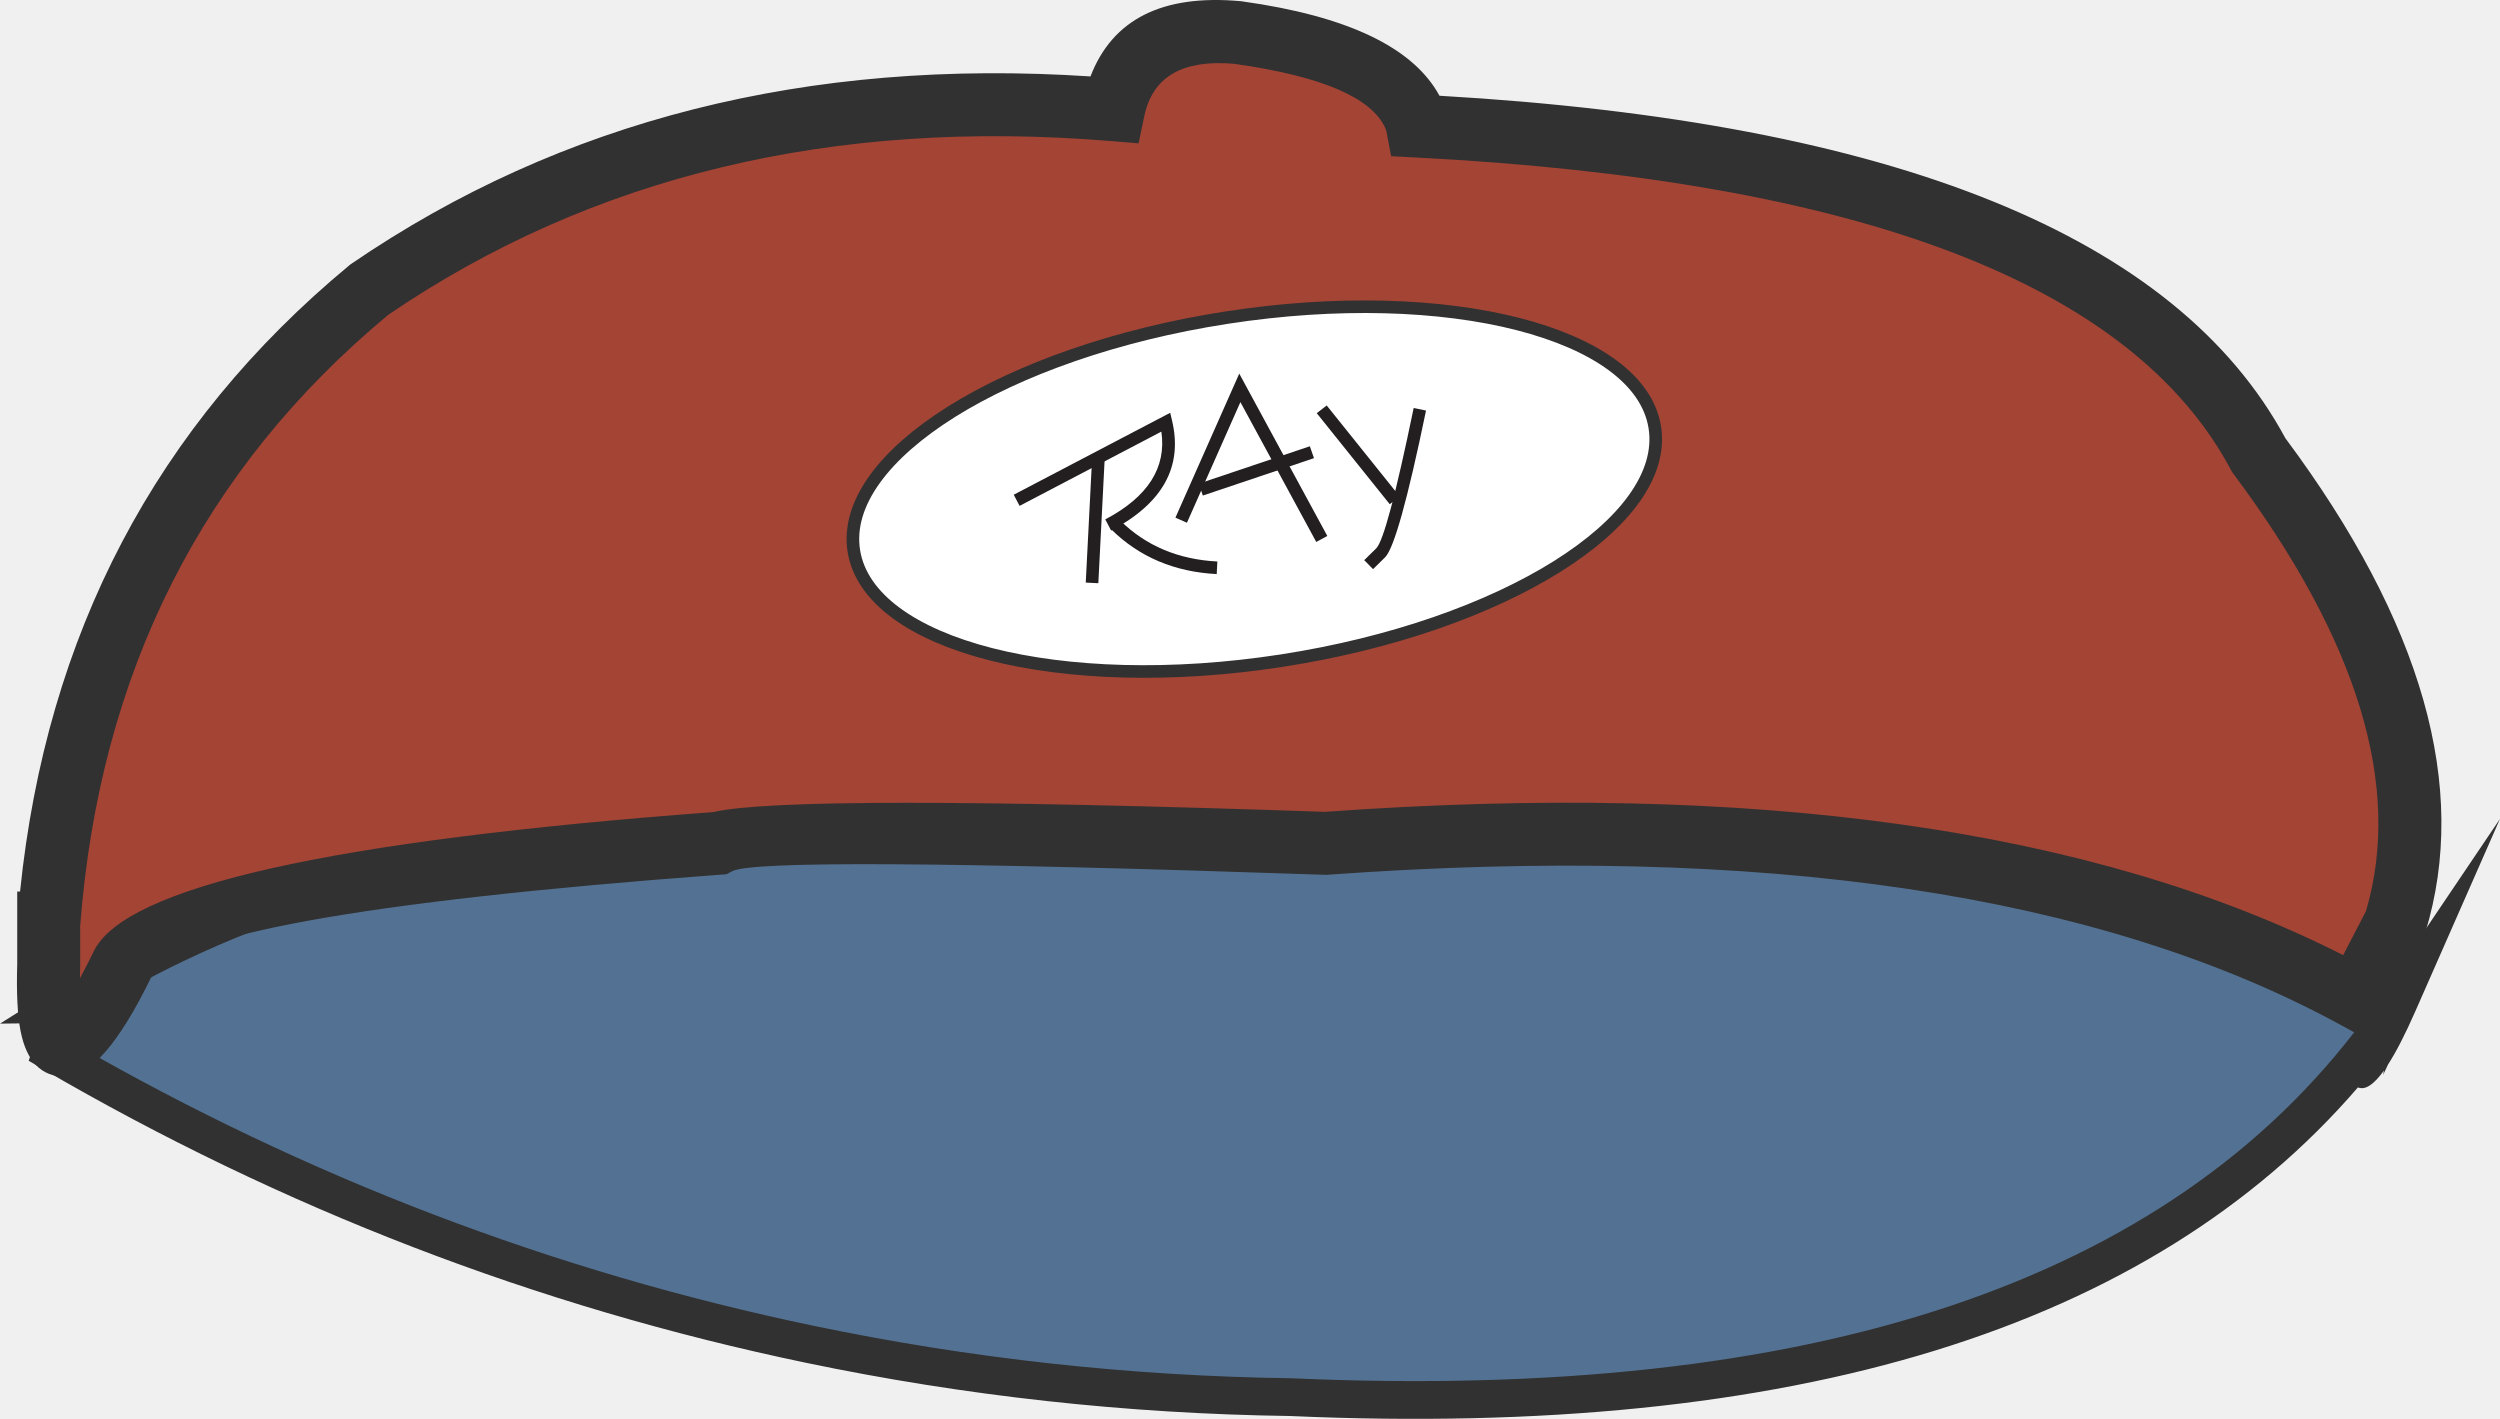
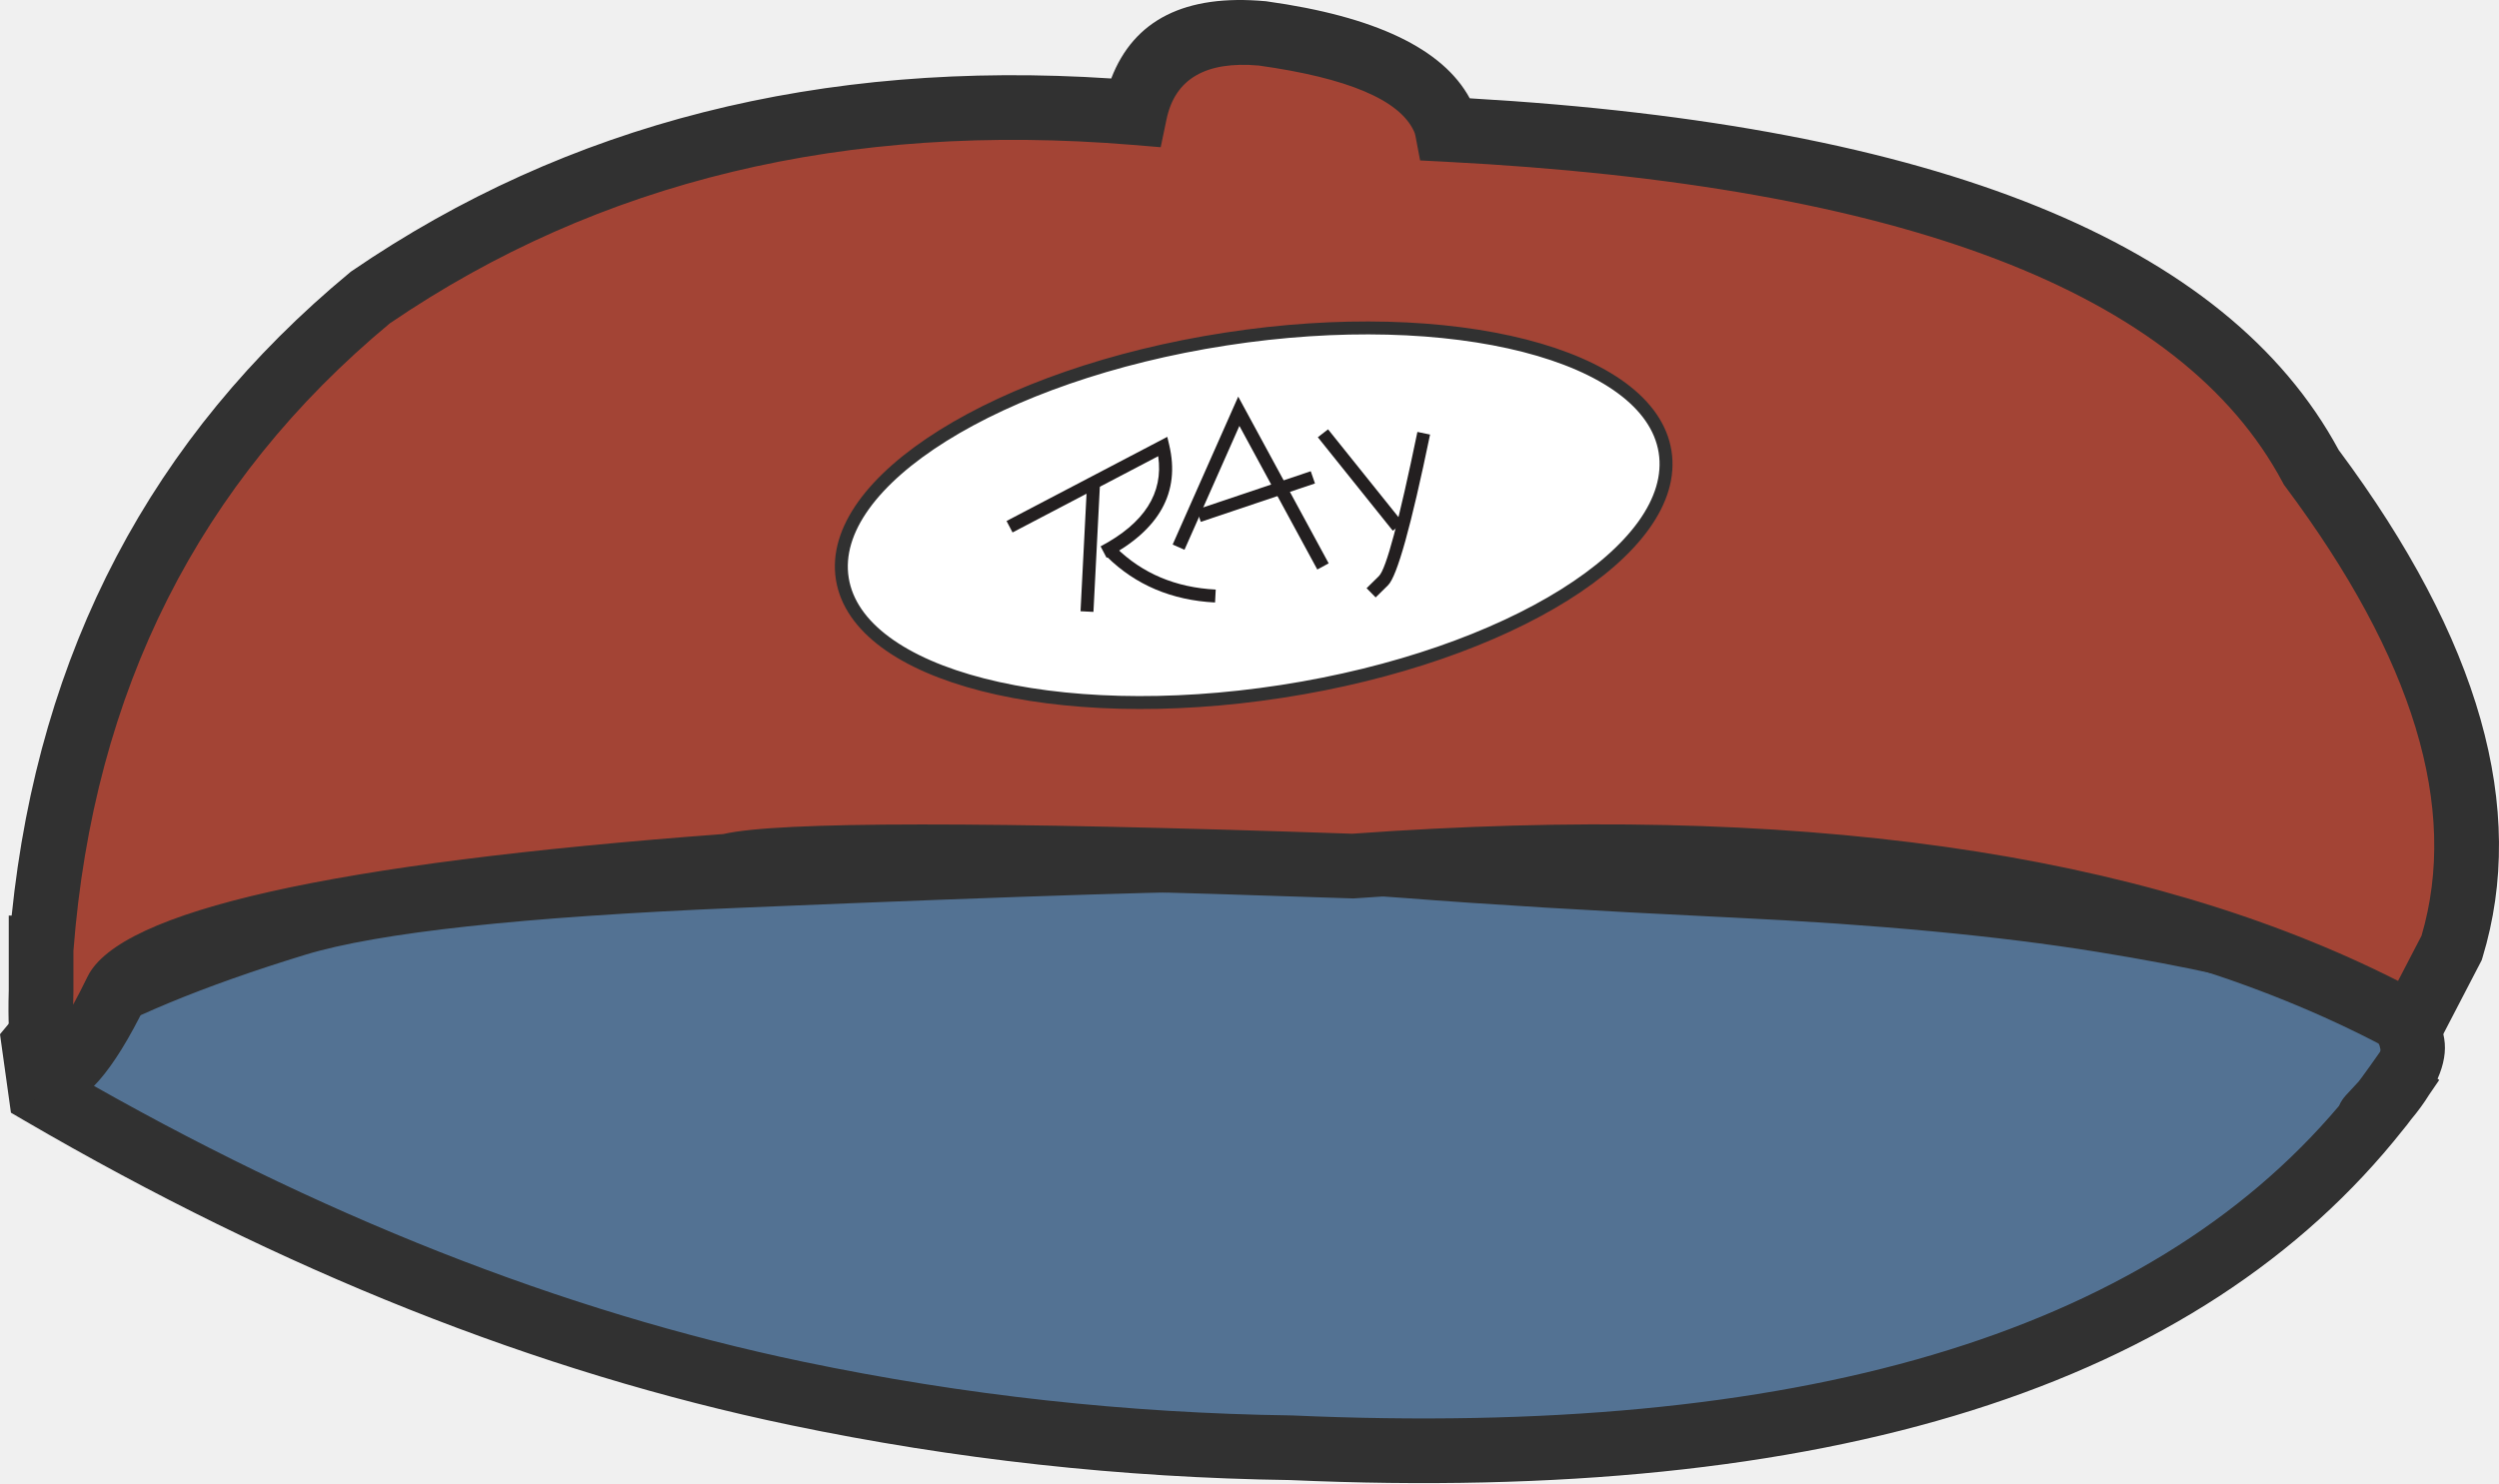
- <svg xmlns="http://www.w3.org/2000/svg" fill="none" version="1.1" width="198.561" height="112.692" viewBox="0 0 198.561 112.692">
+ <svg xmlns="http://www.w3.org/2000/svg" fill="none" version="1.1" width="193.216" height="114.7" viewBox="0 0 193.216 114.7">
  <g>
    <g>
      <g>
-         <path d="M5.31,79.736C9.703,76.976,16.557,73.206,25.537,70.456C33.459,68.036,39.215,67.566,59.636,66.716C81.846,65.786,92.951,65.316,100.405,65.436C112.211,65.636,107.513,66.056,135.733,67.416C144.276,67.826,153.184,68.196,165.225,70.146C183.927,73.176,188.686,76.546,189.204,79.736C189.591,82.106,187.699,84.916,187.842,84.976Q188.106,85.076,190.455,79.736Q167.442,113.856,102.51,110.966C91.547,110.816,78.581,109.746,64.303,106.766C38.361,101.356,18.042,91.706,4.079,83.566L5.32,79.736L5.31,79.736Z" fill="#537293" fill-opacity="1" />
-         <path d="M6.581,80.712L5.88,82.876Q33.627,98.837,64.61,105.298Q83.322,109.204,102.531,109.466L102.554,109.467L102.577,109.468Q164.576,112.227,187.696,81.041Q187.799,80.435,187.724,79.977Q186.945,75.185,164.985,71.627Q153.492,69.766,136.652,68.962Q135.991,68.93,135.661,68.915Q120.953,68.206,111.338,67.451Q105.996,67.031,100.381,66.936Q93.056,66.818,60.457,68.183L59.698,68.215Q34.587,69.26,25.976,71.891Q15.784,75.012,6.581,80.712ZM189.997,77.734Q186.405,72.058,165.465,68.666Q153.805,66.777,136.795,65.965Q136.133,65.934,135.806,65.918Q121.143,65.211,111.573,64.46Q106.139,64.033,100.429,63.937Q93.017,63.817,60.332,65.186L59.573,65.218Q43.671,65.88,37.742,66.506Q31.005,67.218,25.098,69.022Q14.263,72.34,4.512,78.466L-0,81.301L3.249,81.262L2.28,84.254L3.324,84.862Q31.953,101.552,63.997,108.235Q82.981,112.197,102.466,112.466Q162.479,115.131,187.277,86.366L187.285,86.37L187.311,86.379Q188.145,86.695,189.342,85.029Q189.328,85.154,189.296,85.287Q189.274,85.374,189.254,85.422Q189.277,85.37,189.396,85.126Q189.538,84.836,189.665,84.554Q190.636,83.05,191.828,80.34L198.56,65.038L189.997,77.734Z" fill-rule="evenodd" fill="#313131" fill-opacity="1" />
+         <path d="M3.654,79.506C8.048,76.746,13.866,74.206,22.846,71.456C30.768,69.036,36.524,68.566,56.944,67.716C79.154,66.786,90.259,66.316,97.714,66.436C109.521,66.636,104.822,67.056,133.043,68.416C141.585,68.826,150.494,69.196,162.534,71.146C181.236,74.176,185.995,77.546,186.514,80.736C186.9,83.106,183.012,86.446,183.155,86.506Q183.419,86.606,186.514,82.136Q164.751,114.856,99.819,111.966C88.856,111.816,75.89,110.746,61.612,107.766C35.67,102.356,17.117,92.646,3.154,84.506L2.629,80.736L3.654,79.506Z" fill="#537293" fill-opacity="1" />
+         <path d="M1.988,77.601L0.709,79.135L-0,79.985L0.846,86.054L1.895,86.666Q31.808,104.105,61.101,110.214Q80.172,114.194,99.746,114.466Q162.179,117.235,185.809,87.359Q185.959,87.182,186.109,86.987Q186.247,86.808,186.402,86.6Q187.23,85.609,187.797,84.69Q188.203,84.111,188.596,83.521L188.466,83.433Q189.212,81.75,188.981,80.335Q187.74,72.698,162.934,68.679Q151.218,66.781,134.152,65.967Q133.491,65.935,133.163,65.919Q118.515,65.213,108.96,64.463Q103.496,64.034,97.754,63.937Q90.313,63.817,57.599,65.187L56.84,65.219Q40.906,65.882,34.946,66.512Q28.114,67.233,22.114,69.066Q9.352,72.974,2.324,77.389L1.988,77.601ZM184.033,81.325Q184.059,81.216,184.046,81.138Q183.383,77.057,162.135,73.614Q150.698,71.762,133.914,70.961Q133.253,70.929,132.922,70.913Q118.199,70.204,108.569,69.448Q103.258,69.031,97.673,68.936Q90.377,68.819,57.808,70.182L57.048,70.214Q32.065,71.254,23.578,73.847Q11.758,77.467,5.316,81.417L5.258,81.487L5.462,82.955Q34.136,99.483,62.123,105.319Q80.741,109.205,99.853,109.467L99.891,109.467L99.93,109.469Q158.425,112.072,180.845,85.529Q180.942,85.296,181.087,85.08Q181.199,84.912,181.36,84.728Q181.459,84.615,181.727,84.333Q182.066,83.975,182.356,83.654Q182.471,83.504,182.586,83.352Q183.179,82.548,184.033,81.325Z" fill-rule="evenodd" fill="#313131" fill-opacity="1" />
      </g>
      <g>
-         <path d="M3.878,73.312Q6.289,42.092,29.322,23.012Q54.339,5.902,88.438,8.712Q89.882,1.822,98.292,2.582Q110.018,4.212,112.286,9.102C112.418,9.392,112.519,9.692,112.58,10.012Q166.987,12.812,179.394,36.142Q195.136,57.222,190.245,73.312L187.163,79.242Q157.753,63.182,105.299,66.982Q59.943,65.432,56.994,66.982Q12.817,70.257,9.705,76.632Q3.482,89.382,3.868,76.632L3.868,73.312L3.878,73.312Z" fill="#A34435" fill-opacity="1" />
-         <path d="M57.697,69.436L58.156,69.195Q60.519,67.953,105.214,69.48L105.347,69.485L105.48,69.475Q157.201,65.728,185.965,81.436L188.205,82.659L192.57,74.26L192.637,74.039Q197.878,56.798,181.51,34.797Q168.528,10.735,114.329,7.604Q111.215,1.854,98.636,0.106L98.577,0.097L98.517,0.092Q89.233,-0.747,86.61,6.07Q52.909,3.851,27.911,20.948L27.816,21.013L27.728,21.087Q4.736,40.132,1.593,70.812L1.368,70.812L1.368,76.594Q1.266,80.038,1.636,81.9Q2.352,85.507,5.134,85.507Q8.155,85.507,11.952,77.729Q14.434,72.644,57.178,69.475L57.697,69.436ZM6.368,73.54L6.368,76.67L6.367,76.708Q6.351,77.232,6.347,77.704Q6.866,76.749,7.459,75.535Q11.193,67.885,56.632,64.502Q62.917,63.035,105.252,64.479Q156.375,60.797,186.104,75.86L187.917,72.369Q192.268,57.559,177.391,37.638L177.277,37.485L177.187,37.316Q165.445,15.236,112.452,12.509L110.492,12.408L110.125,10.48Q110.095,10.323,110.011,10.139Q108.328,6.511,98.009,5.067Q91.868,4.534,90.885,9.225L90.432,11.385L88.232,11.203Q55.083,8.472,30.829,25.01Q8.695,43.401,6.371,73.504L6.368,73.54Z" fill-rule="evenodd" fill="#313131" fill-opacity="1" />
+         <path d="M3.187,73.312Q5.597,42.092,28.631,23.012Q53.648,5.902,87.746,8.712Q89.19,1.822,97.601,2.582Q109.326,4.212,111.594,9.102C111.726,9.392,111.827,9.692,111.888,10.012Q166.295,12.812,178.702,36.142Q194.444,57.222,189.553,73.312L186.471,79.242Q157.061,63.182,104.607,66.982Q59.252,65.432,56.302,66.982Q12.126,70.257,9.014,76.632Q2.79,89.382,3.177,76.632L3.177,73.312L3.187,73.312Z" fill="#A34435" fill-opacity="1" />
+         <path d="M57.005,69.436L57.465,69.195Q59.828,67.953,104.522,69.48L104.655,69.485L104.788,69.475Q156.509,65.728,185.273,81.436L187.513,82.659L191.878,74.26L191.945,74.039Q197.186,56.798,180.818,34.797Q167.836,10.735,113.637,7.604Q110.523,1.854,97.945,0.106L97.885,0.097L97.826,0.092Q88.541,-0.747,85.918,6.07Q52.218,3.851,27.22,20.948L27.125,21.013L27.036,21.087Q4.045,40.132,0.902,70.812L0.677,70.812L0.677,76.594Q0.575,80.038,0.945,81.9Q1.661,85.507,4.443,85.507Q7.464,85.507,11.261,77.729Q13.743,72.644,56.487,69.475L57.005,69.436ZM5.677,73.54L5.677,76.67L5.676,76.708Q5.66,77.232,5.655,77.704Q6.175,76.749,6.767,75.535Q10.502,67.885,55.941,64.502Q62.226,63.035,104.56,64.479Q155.683,60.797,185.412,75.86L187.225,72.369Q191.576,57.559,176.699,37.638L176.585,37.485L176.495,37.316Q164.753,15.236,111.76,12.509L109.8,12.408L109.433,10.48Q109.403,10.323,109.319,10.139Q107.636,6.511,97.317,5.067Q91.176,4.534,90.193,9.225L89.741,11.385L87.541,11.203Q54.392,8.472,30.137,25.01Q8.004,43.401,5.68,73.504L5.677,73.54Z" fill-rule="evenodd" fill="#313131" fill-opacity="1" />
      </g>
-       <g transform="matrix(0.9882724,-0.1527014,0.1577937,0.9874721,-3.985965,10.40097)">
-         <ellipse cx="97.824" cy="43.935" rx="32.184" ry="13.796" fill="#FFFFFF" fill-opacity="1" />
-         <ellipse cx="97.824" cy="43.935" rx="32.184" ry="13.796" fill-opacity="0" stroke-opacity="1" stroke="#313131" fill="none" stroke-width="1" />
+       <g transform="matrix(0.9882724,-0.1527014,0.1577937,0.9874721,-4.175321,10.00254)">
+         <ellipse cx="95.133" cy="44.935" rx="32.184" ry="13.796" fill="#FFFFFF" fill-opacity="1" />
+         <ellipse cx="95.133" cy="44.935" rx="32.184" ry="13.796" fill-opacity="0" stroke-opacity="1" stroke="#313131" fill="none" stroke-width="1" />
      </g>
      <g>
        <g>
-           <path d="M92.241,34.281Q92.866,38.572,87.785,41.254L88.252,42.139Q94.391,38.898,93.091,33.411L92.943,32.785L80.515,39.293L80.979,40.179L92.241,34.281Z" fill-rule="evenodd" fill="#231F20" fill-opacity="1" />
+           <path d="M89.55,35.281Q90.174,39.572,85.094,42.254L85.56,43.139Q91.699,39.898,90.4,34.411L90.252,33.785L77.824,40.293L78.288,41.179L89.55,35.281Z" fill-rule="evenodd" fill="#231F20" fill-opacity="1" />
        </g>
-         <g transform="matrix(0.05098526,-0.9987423,0.9987423,0.04930408,36.52384,131.1627)">
-           <line x1="87.235" y1="45.821" x2="97.208" y2="45.821" fill-opacity="0" stroke-opacity="1" stroke="#231F20" fill="none" stroke-width="1" />
+         <g transform="matrix(0.05098526,-0.9987423,0.9987423,0.04930408,32.97103,129.4255)">
+           <line x1="84.543" y1="46.821" x2="94.516" y2="46.821" fill-opacity="0" stroke-opacity="1" stroke="#231F20" fill="none" stroke-width="1" />
        </g>
        <g>
-           <path d="M88.268,42.053Q91.607,45.336,96.637,45.596L96.688,44.597Q92.037,44.357,88.969,41.34L88.268,42.053Z" fill-rule="evenodd" fill="#231F20" fill-opacity="1" />
+           <path d="M85.577,43.053Q88.915,46.336,93.945,46.596L93.997,45.597Q89.346,45.357,86.278,42.34L85.577,43.053Z" fill-rule="evenodd" fill="#231F20" fill-opacity="1" />
        </g>
        <g>
-           <path d="M98.518,31.938L104.542,43.045L105.421,42.568L98.427,29.674L94.67,38.154L93.358,41.114L94.272,41.519L95.584,38.559L98.518,31.938Z" fill-rule="evenodd" fill="#231F20" fill-opacity="1" />
+           <path d="M95.827,32.938L101.85,44.045L102.729,43.568L95.736,30.674L91.978,39.154L90.667,42.114L91.581,42.519L92.893,39.559L95.827,32.938Z" fill-rule="evenodd" fill="#231F20" fill-opacity="1" />
        </g>
-         <g transform="matrix(0.9477896,-0.3188963,0.328638,0.944456,-7.947038,32.6521)">
-           <line x1="95.536" y1="38.859" x2="104.849" y2="38.859" fill-opacity="0" stroke-opacity="1" stroke="#231F20" fill="none" stroke-width="1" />
+         <g transform="matrix(0.9477896,-0.3188963,0.328638,0.944456,-8.416189,31.8494)">
+           <line x1="92.844" y1="39.859" x2="102.158" y2="39.859" fill-opacity="0" stroke-opacity="1" stroke="#231F20" fill="none" stroke-width="1" />
        </g>
-         <g transform="matrix(0.6255245,0.7802046,-0.7903224,0.6126911,65.09857,-68.88537)">
-           <line x1="104.582" y1="32.316" x2="113.849" y2="32.316" fill-opacity="0" stroke-opacity="1" stroke="#231F20" fill="none" stroke-width="1" />
+         <g transform="matrix(0.6255245,0.7802046,-0.7903224,0.6126911,64.88107,-66.3983)">
+           <line x1="101.891" y1="33.316" x2="111.157" y2="33.316" fill-opacity="0" stroke-opacity="1" stroke="#231F20" fill="none" stroke-width="1" />
        </g>
        <g>
-           <path d="M109.308,43.55L108.353,44.49L109.054,45.203L110.01,44.263Q111.064,43.226,113.261,32.608L112.281,32.405Q110.146,42.726,109.308,43.55Z" fill-rule="evenodd" fill="#231F20" fill-opacity="1" />
+           <path d="M106.617,44.55L105.661,45.49L106.362,46.203L107.318,45.263Q108.372,44.226,110.569,33.608L109.59,33.405Q107.455,43.726,106.617,44.55Z" fill-rule="evenodd" fill="#231F20" fill-opacity="1" />
        </g>
      </g>
    </g>
  </g>
</svg>
